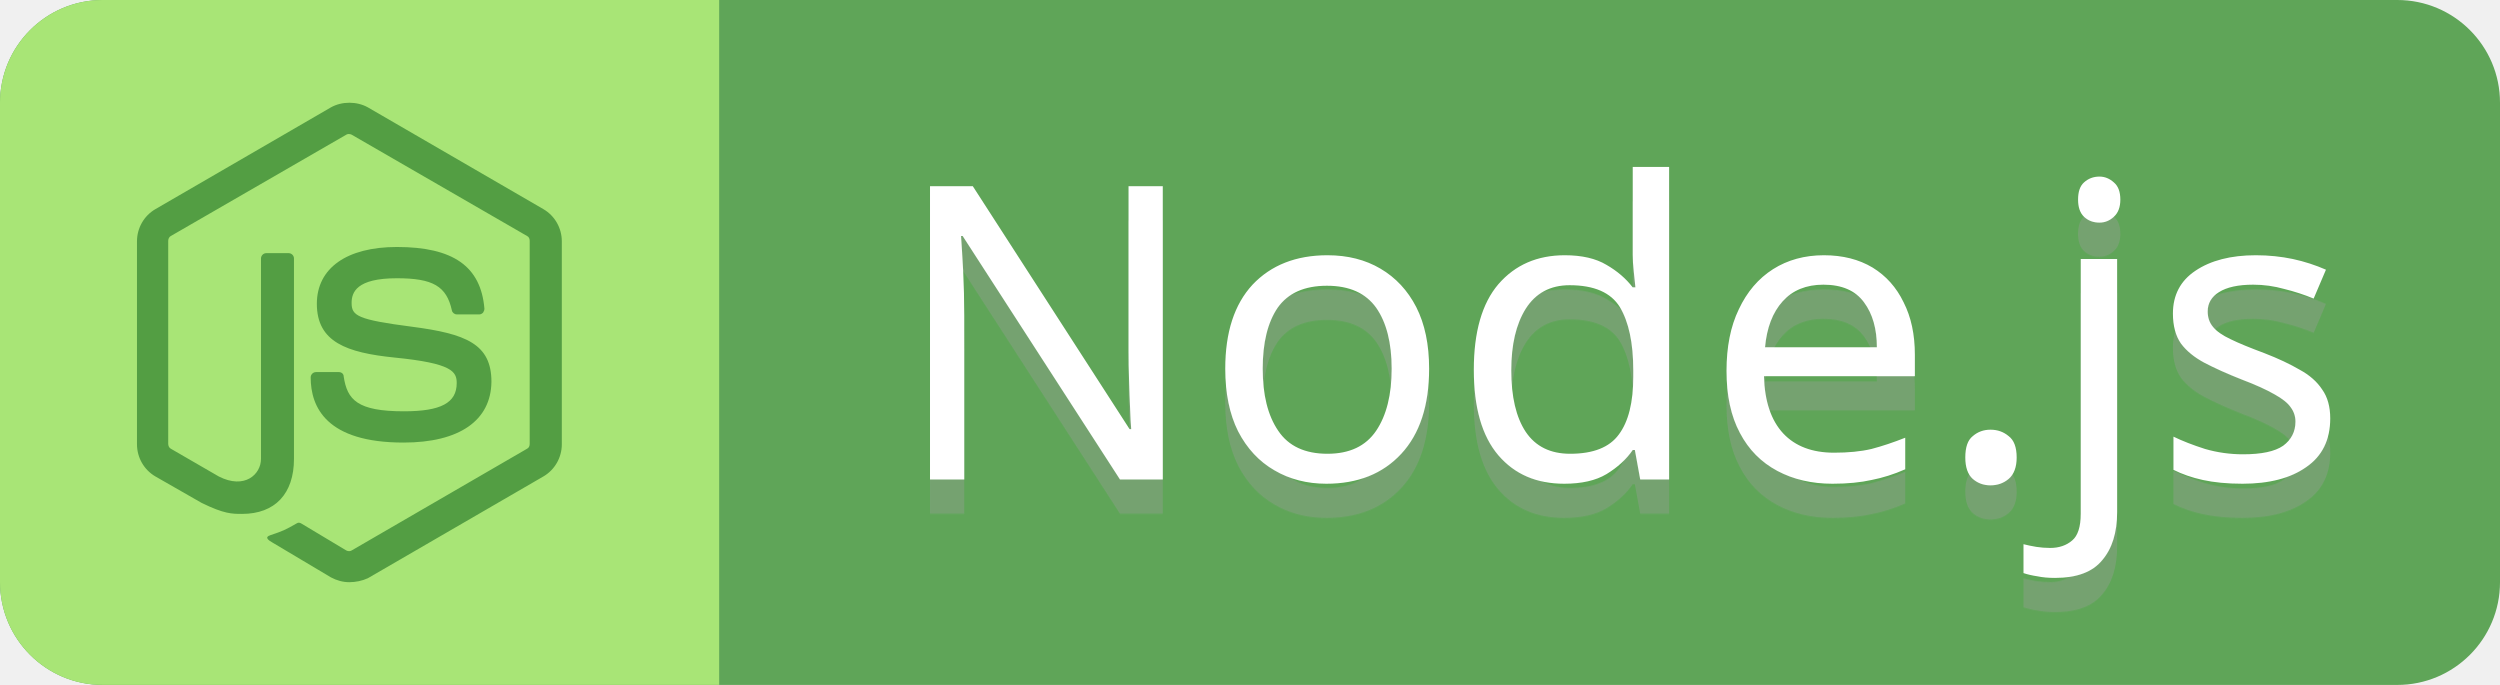
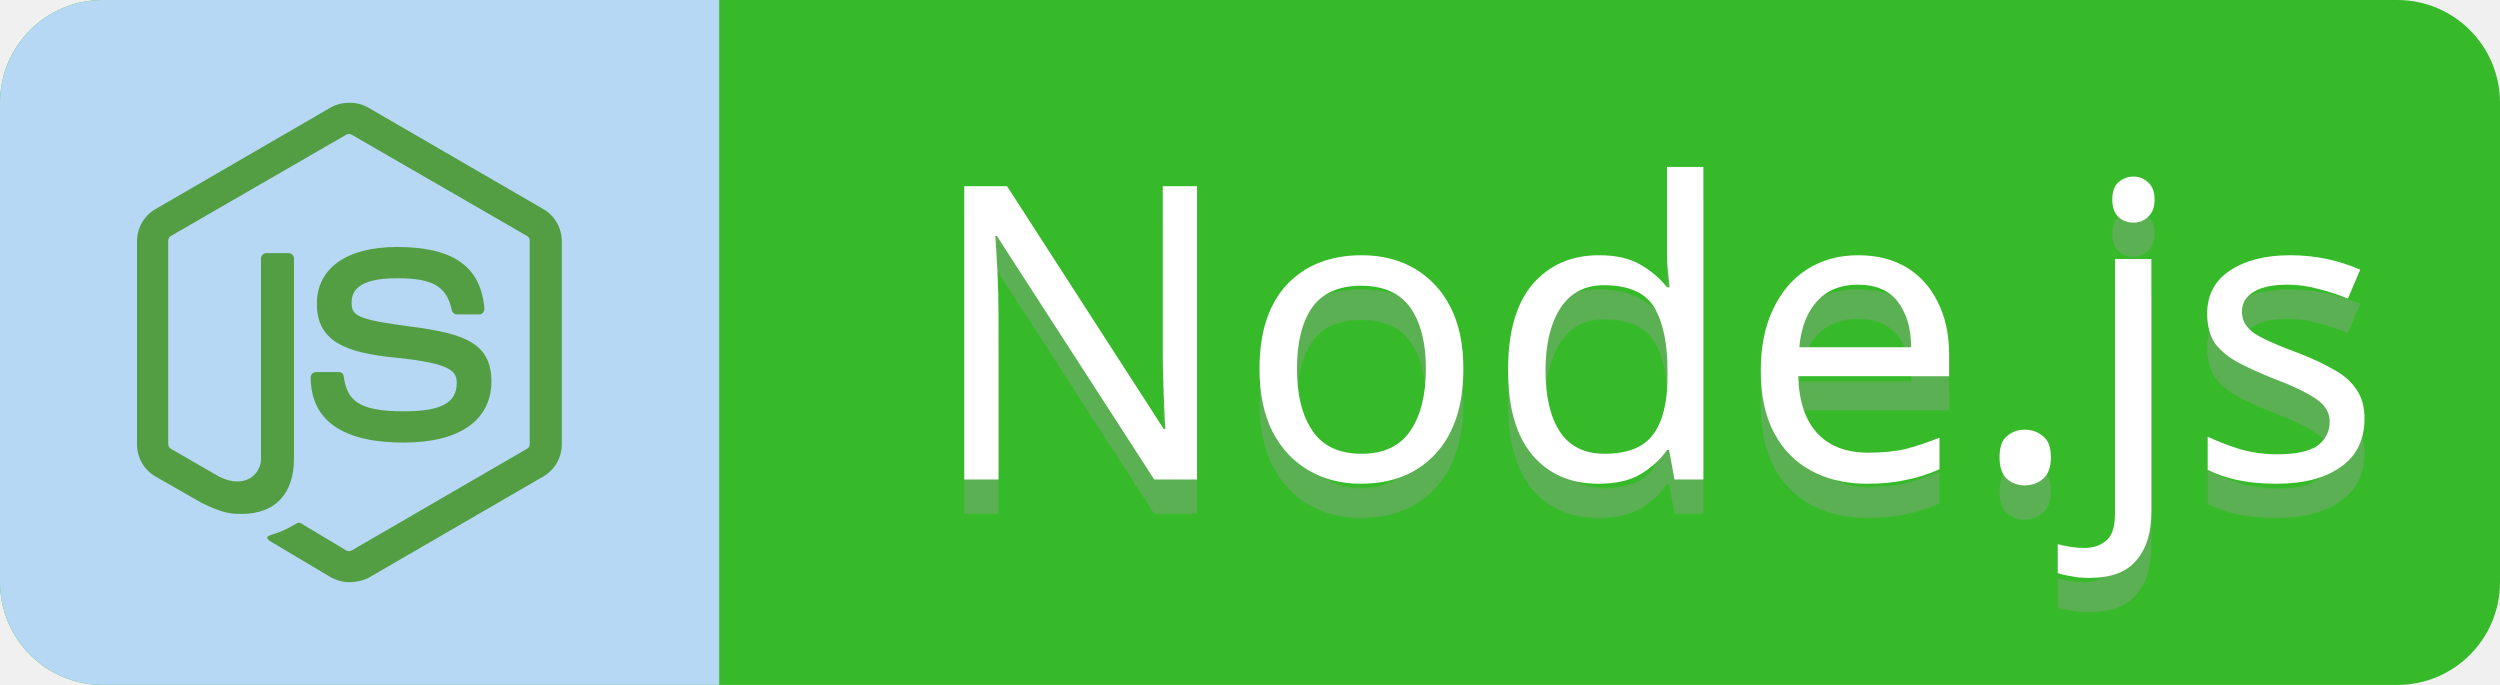
<svg xmlns="http://www.w3.org/2000/svg" xmlns:xlink="http://www.w3.org/1999/xlink" width="73px" height="20px" viewBox="0 0 73 20" version="1.1">
  <defs>
    <rect id="path-1" x="0" y="0" width="73" height="20" rx="3" />
    <filter x="-50%" y="-50%" width="200%" height="200%" filterUnits="objectBoundingBox" id="filter-3">
      <feOffset dx="0" dy="0" in="SourceAlpha" result="shadowOffsetInner1" />
      <feGaussianBlur stdDeviation="0" in="shadowOffsetInner1" result="shadowBlurInner1" />
      <feComposite in="shadowBlurInner1" in2="SourceAlpha" operator="arithmetic" k2="-1" k3="1" result="shadowInnerInner1" />
      <feColorMatrix values="0 0 0 0 0   0 0 0 0 0   0 0 0 0 0  0 0 0 0.35 0" in="shadowInnerInner1" type="matrix" result="shadowMatrixInner1" />
      <feMerge>
        <feMergeNode in="SourceGraphic" />
        <feMergeNode in="shadowMatrixInner1" />
      </feMerge>
    </filter>
    <filter x="-50%" y="-50%" width="200%" height="200%" filterUnits="objectBoundingBox" id="filter-4">
      <feOffset dx="0" dy="1" in="SourceAlpha" result="shadowOffsetOuter1" />
      <feGaussianBlur stdDeviation="0" in="shadowOffsetOuter1" result="shadowBlurOuter1" />
      <feColorMatrix values="0 0 0 0 0.347   0 0 0 0 0.347   0 0 0 0 0.347  0 0 0 0.349 0" in="shadowBlurOuter1" type="matrix" result="shadowMatrixOuter1" />
      <feMerge>
        <feMergeNode in="shadowMatrixOuter1" />
        <feMergeNode in="SourceGraphic" />
      </feMerge>
    </filter>
  </defs>
  <g id="Page-1" stroke="none" stroke-width="1" fill="none" fill-rule="evenodd">
    <g id="GET" transform="translate(-129, -123)">
      <g id="nodejs" transform="translate(129, 123)">
        <mask id="mask-2" fill="white">
          <use xlink:href="#path-1" />
        </mask>
-         <use id="Mask" fill="#5FA558" xlink:href="#path-1" />
-         <rect id="颜色" fill="#A8E576" filter="url(#filter-3)" mask="url(#mask-2)" x="0" y="0" width="21" height="20" />
+         <use id="Mask" fill="#36BA29" xlink:href="#path-1" />
+         <rect id="颜色" fill="#B6D8F5" filter="url(#filter-3)" mask="url(#mask-2)" x="0" y="0" width="21" height="20" />
        <text id="Cancel" fill="#FFFFFF" filter="url(#filter-4)" mask="url(#mask-2)" font-family="Avenir Next" font-size="12" font-weight="420">
-           <tspan x="26" y="14">Node.js</tspan>
+           <tspan x="27" y="14">Node.js</tspan>
        </text>
        <path d="M10.202,17 C10.01,17 9.83,16.949 9.663,16.859 L7.955,15.842 C7.698,15.701 7.827,15.65 7.904,15.624 C8.251,15.508 8.315,15.482 8.674,15.277 C8.713,15.251 8.764,15.264 8.803,15.289 L10.113,16.074 C10.164,16.1 10.228,16.1 10.267,16.074 L15.39,13.103 C15.442,13.077 15.467,13.026 15.467,12.961 L15.467,7.032 C15.467,6.968 15.442,6.916 15.39,6.891 L10.267,3.932 C10.215,3.907 10.151,3.907 10.113,3.932 L4.989,6.891 C4.937,6.916 4.912,6.981 4.912,7.032 L4.912,12.961 C4.912,13.013 4.937,13.077 4.989,13.103 L6.389,13.913 C7.146,14.299 7.621,13.849 7.621,13.399 L7.621,7.547 C7.621,7.469 7.686,7.392 7.775,7.392 L8.43,7.392 C8.507,7.392 8.584,7.457 8.584,7.547 L8.584,13.399 C8.584,14.415 8.032,15.006 7.069,15.006 C6.774,15.006 6.543,15.006 5.888,14.685 L4.539,13.913 C4.205,13.72 4,13.36 4,12.974 L4,7.045 C4,6.659 4.205,6.299 4.539,6.106 L9.663,3.135 C9.984,2.955 10.421,2.955 10.742,3.135 L15.866,6.106 C16.199,6.299 16.405,6.659 16.405,7.045 L16.405,12.974 C16.405,13.36 16.199,13.72 15.866,13.913 L10.742,16.884 C10.575,16.961 10.382,17 10.202,17 L10.202,17 L10.202,17 Z M11.782,12.923 C9.535,12.923 9.072,11.894 9.072,11.019 C9.072,10.942 9.137,10.865 9.227,10.865 L9.894,10.865 C9.971,10.865 10.036,10.916 10.036,10.994 C10.138,11.675 10.434,12.01 11.795,12.01 C12.874,12.01 13.336,11.765 13.336,11.186 C13.336,10.852 13.207,10.608 11.525,10.441 C10.125,10.299 9.252,9.99 9.252,8.871 C9.252,7.83 10.125,7.212 11.589,7.212 C13.233,7.212 14.042,7.778 14.145,9.013 C14.145,9.051 14.132,9.09 14.106,9.129 C14.081,9.154 14.042,9.18 14.004,9.18 L13.336,9.18 C13.272,9.18 13.207,9.129 13.195,9.064 C13.04,8.357 12.642,8.125 11.589,8.125 C10.408,8.125 10.267,8.537 10.267,8.846 C10.267,9.219 10.434,9.334 12.026,9.54 C13.605,9.746 14.35,10.042 14.35,11.148 C14.337,12.28 13.413,12.923 11.782,12.923 L11.782,12.923 L11.782,12.923 Z" id="Shape" fill="#539E43" mask="url(#mask-2)" />
      </g>
    </g>
  </g>
</svg>
